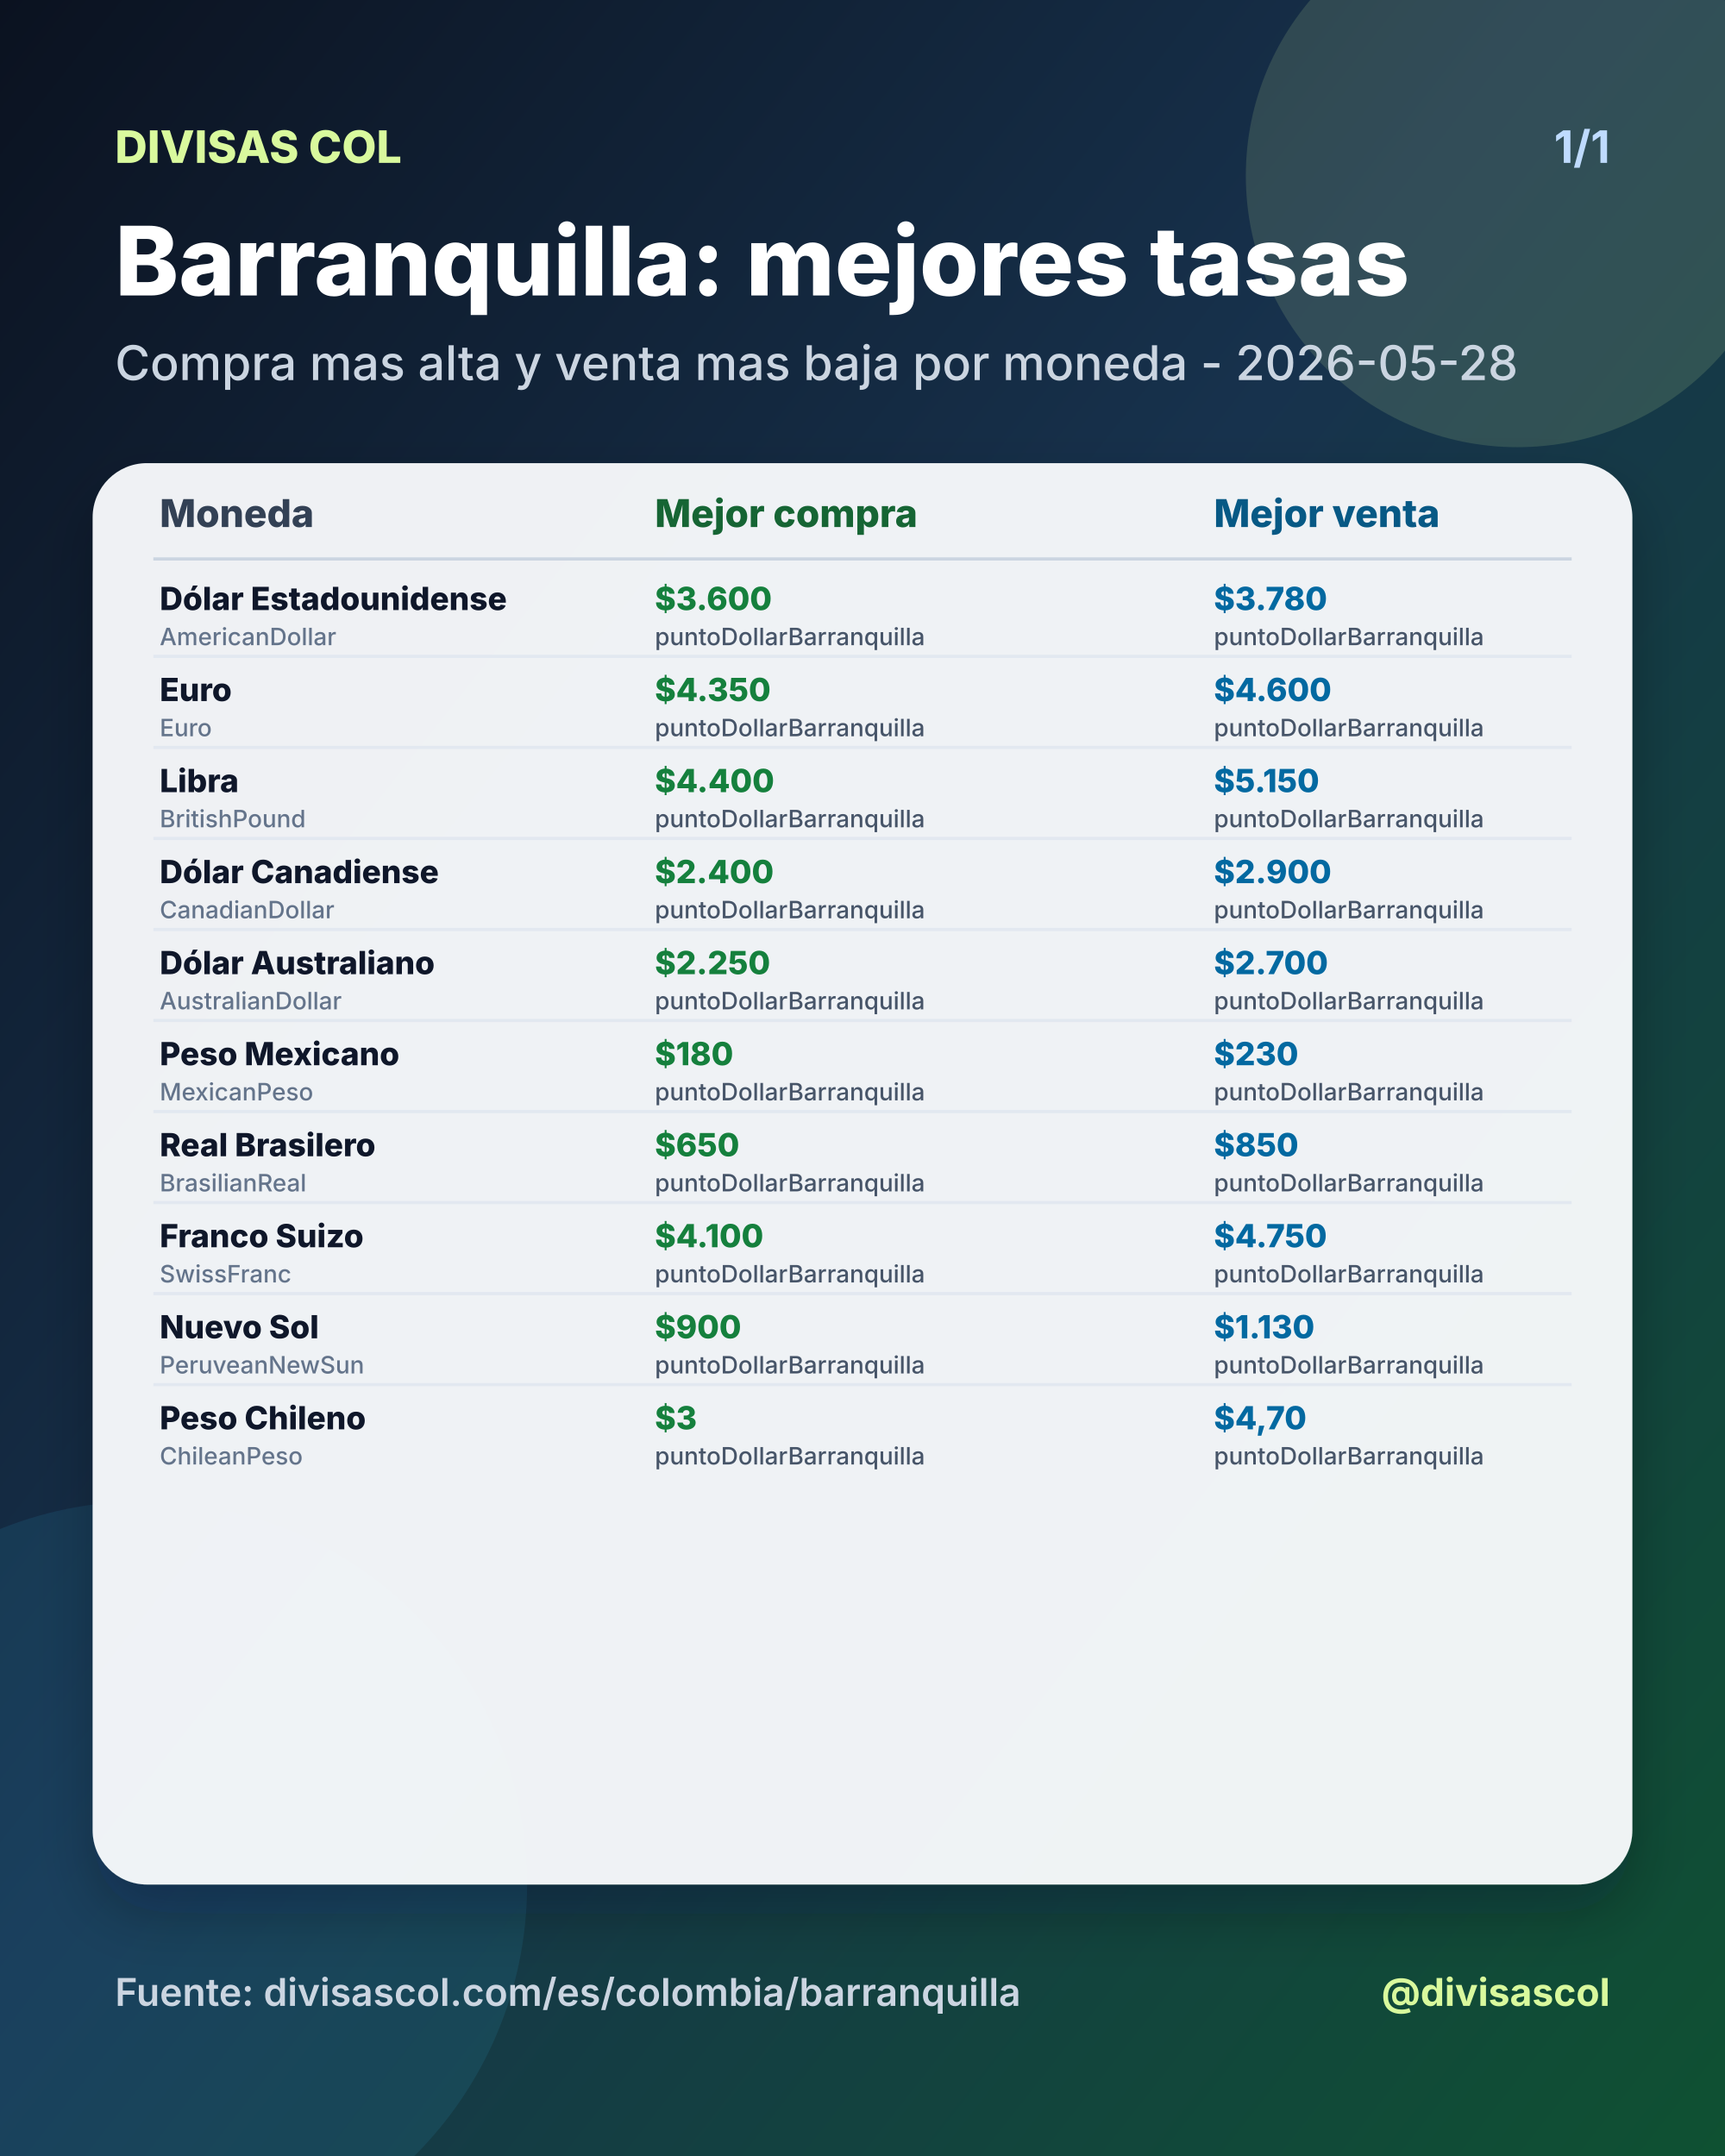
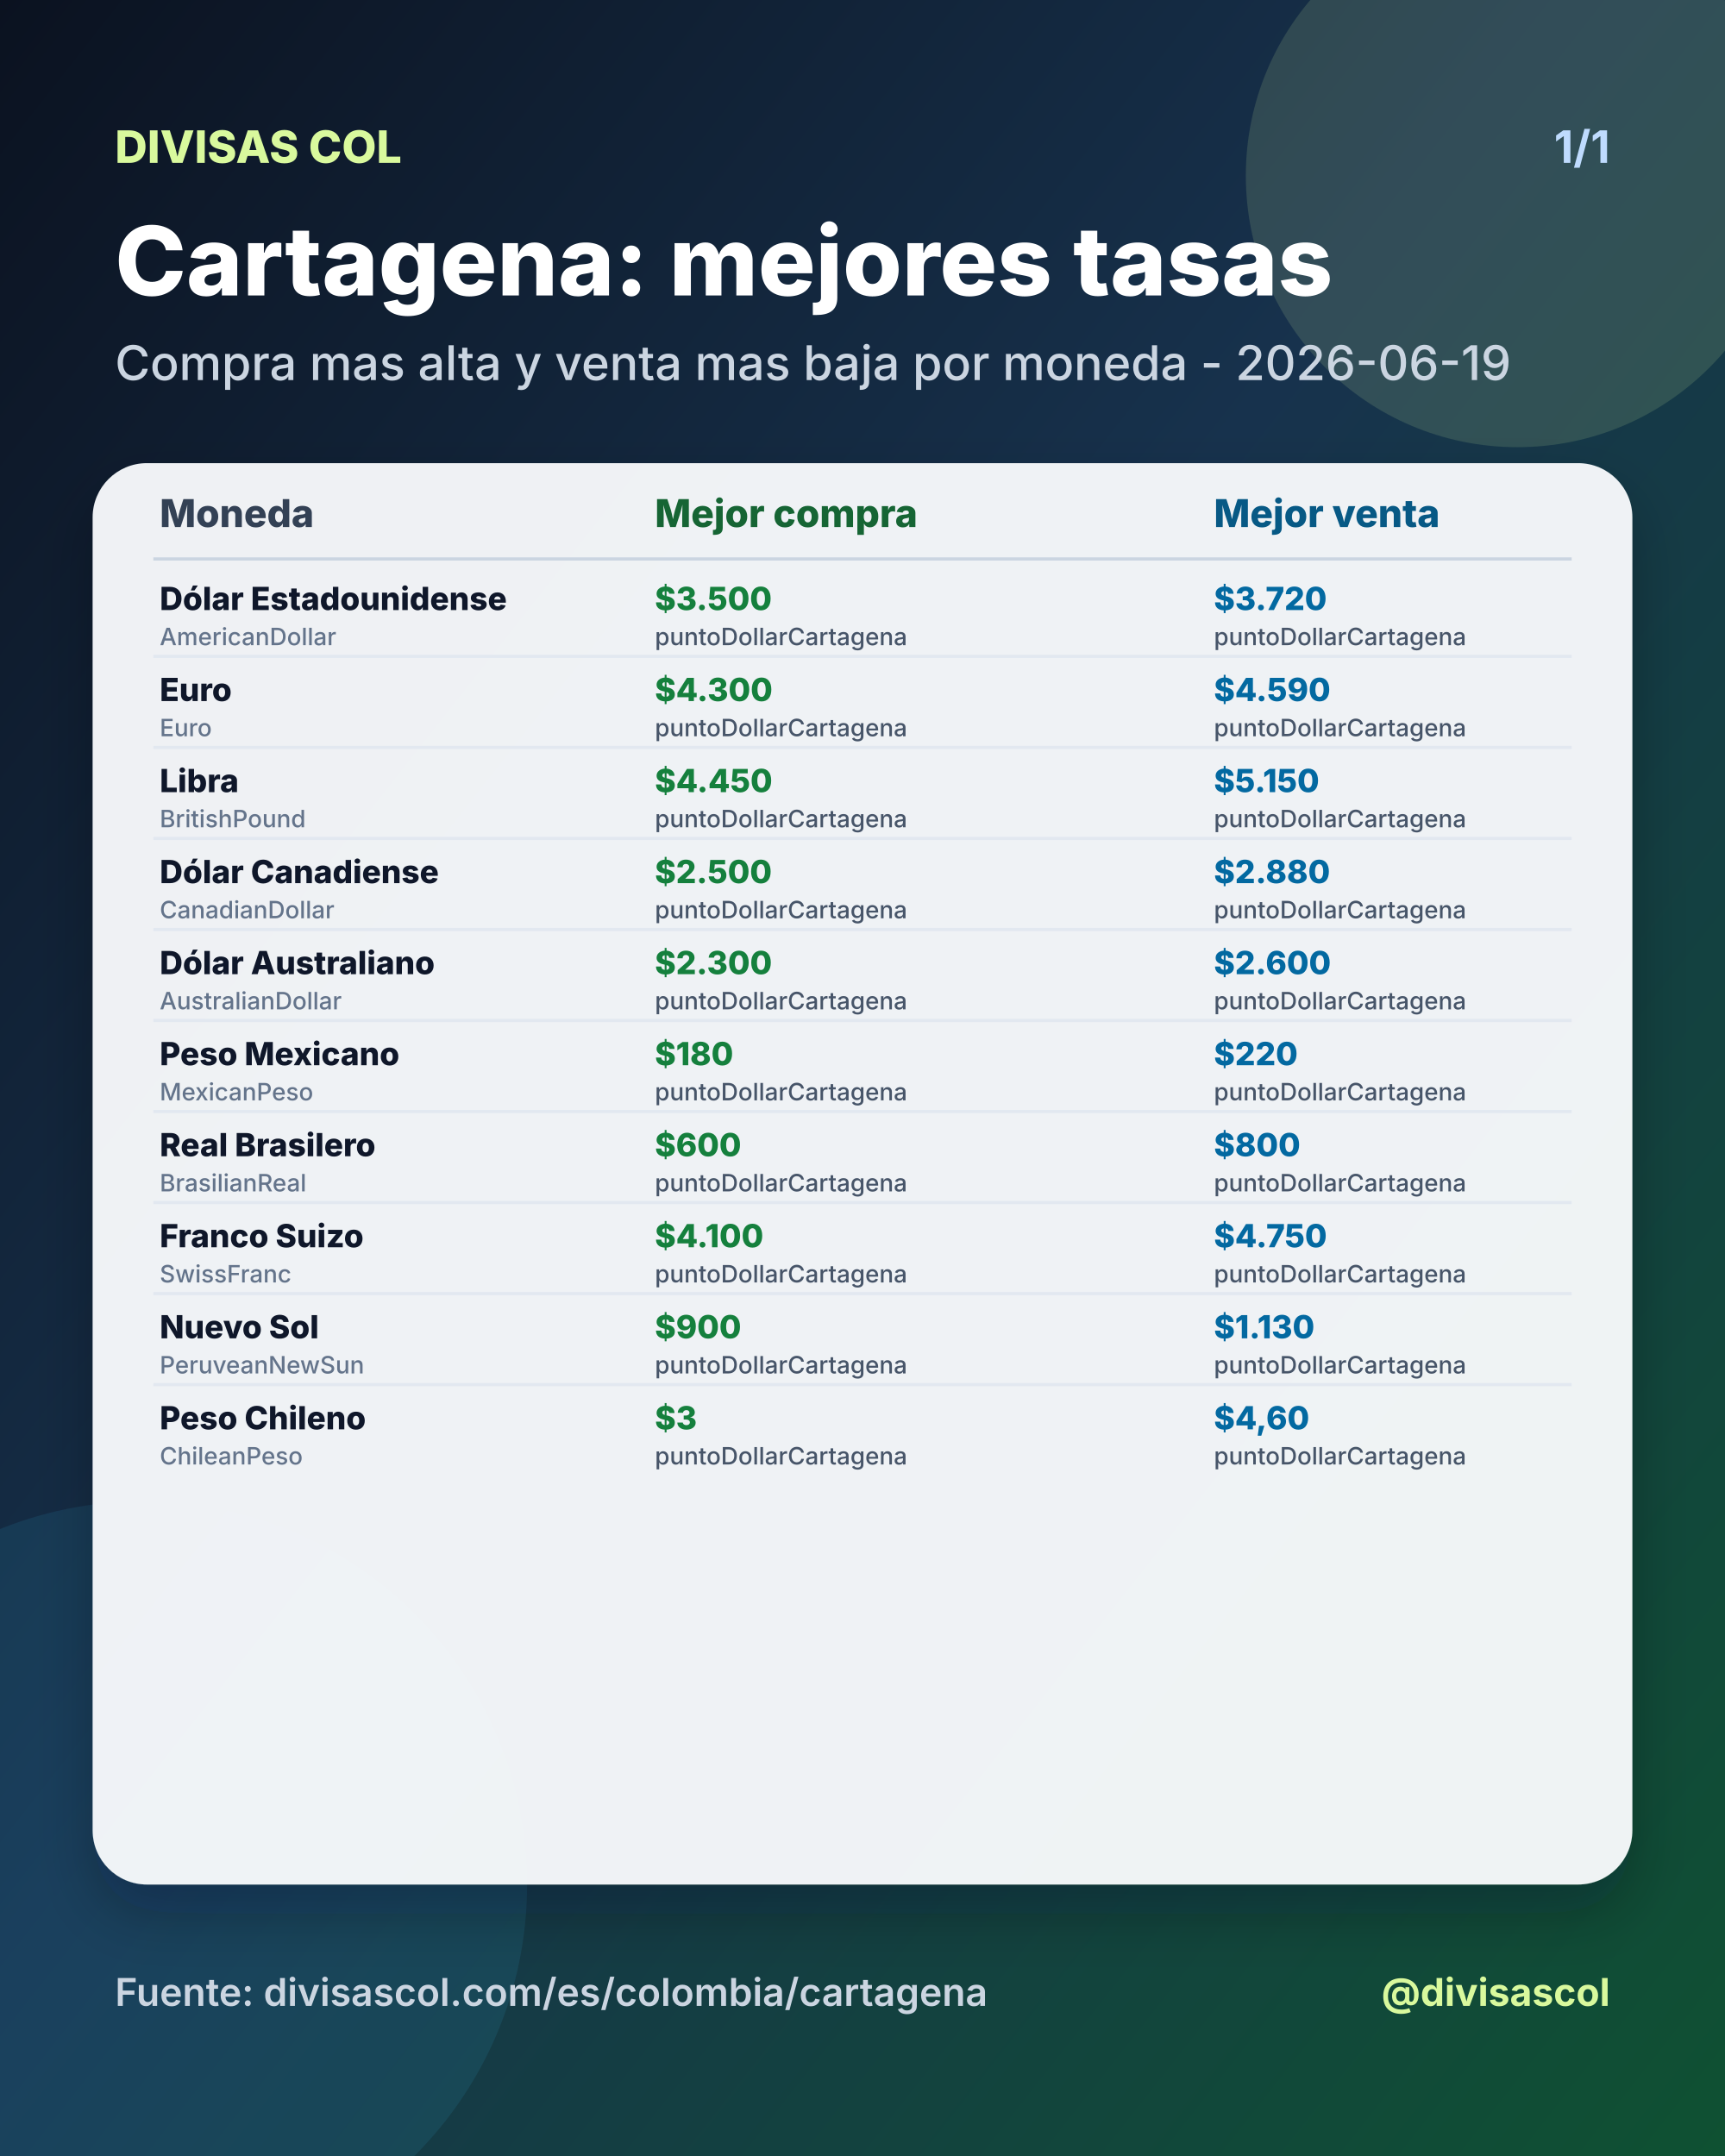
<svg xmlns="http://www.w3.org/2000/svg" width="1080" height="1350" viewBox="0 0 1080 1350">
  <defs>
    <linearGradient id="bg" x1="0" y1="0" x2="1" y2="1">
      <stop offset="0%" stop-color="#0b1220" />
      <stop offset="46%" stop-color="#17324d" />
      <stop offset="100%" stop-color="#0f5132" />
    </linearGradient>
    <filter id="shadow" x="-20%" y="-20%" width="140%" height="140%">
      <feDropShadow dx="0" dy="18" stdDeviation="18" flood-color="#020617" flood-opacity="0.28" />
    </filter>
  </defs>
  <rect width="1080" height="1350" fill="url(#bg)" />
  <circle cx="950" cy="110" r="170" fill="#d9f99d" opacity="0.14" />
  <circle cx="90" cy="1180" r="240" fill="#38bdf8" opacity="0.10" />
  <text x="72" y="102" fill="#d9f99d" font-size="28" font-family="Inter, Arial, sans-serif" font-weight="800" text-anchor="start">DIVISAS COL</text>
  <text x="1008" y="102" fill="#bfdbfe" font-size="28" font-family="Inter, Arial, sans-serif" font-weight="700" text-anchor="end">1/1</text>
-   <text x="72" y="185" fill="#ffffff" font-size="60" font-family="Inter, Arial, sans-serif" font-weight="800" text-anchor="start">Barranquilla: mejores tasas</text>
-   <text x="72" y="238" fill="#cbd5e1" font-size="30" font-family="Inter, Arial, sans-serif" font-weight="500" text-anchor="start">Compra mas alta y venta mas baja por moneda - 2026-05-28</text>
+   <text x="72" y="185" fill="#ffffff" font-size="60" font-family="Inter, Arial, sans-serif" font-weight="800" text-anchor="start">Cartagena: mejores tasas</text>
+   <text x="72" y="238" fill="#cbd5e1" font-size="30" font-family="Inter, Arial, sans-serif" font-weight="500" text-anchor="start">Compra mas alta y venta mas baja por moneda - 2026-06-19</text>
  <rect x="58" y="290" width="964" height="890" rx="34" fill="#f8fafc" opacity="0.96" filter="url(#shadow)" />
  <text x="100" y="330" fill="#334155" font-size="24" font-family="Inter, Arial, sans-serif" font-weight="800" text-anchor="start">Moneda</text>
  <text x="410" y="330" fill="#166534" font-size="24" font-family="Inter, Arial, sans-serif" font-weight="800" text-anchor="start">Mejor compra</text>
  <text x="760" y="330" fill="#075985" font-size="24" font-family="Inter, Arial, sans-serif" font-weight="800" text-anchor="start">Mejor venta</text>
  <line x1="96" y1="350" x2="984" y2="350" stroke="#cbd5e1" stroke-width="2" />
  <text x="100" y="382" fill="#0f172a" font-size="20" font-family="Inter, Arial, sans-serif" font-weight="800" text-anchor="start">Dólar Estadounidense</text>
  <text x="100" y="404" fill="#64748b" font-size="15" font-family="Inter, Arial, sans-serif" font-weight="500" text-anchor="start">AmericanDollar</text>
-   <text x="410" y="382" fill="#15803d" font-size="20" font-family="Inter, Arial, sans-serif" font-weight="800" text-anchor="start">$3.600</text>
-   <text x="410" y="404" fill="#475569" font-size="15" font-family="Inter, Arial, sans-serif" font-weight="500" text-anchor="start">puntoDollarBarranquilla</text>
-   <text x="760" y="382" fill="#0369a1" font-size="20" font-family="Inter, Arial, sans-serif" font-weight="800" text-anchor="start">$3.780</text>
-   <text x="760" y="404" fill="#475569" font-size="15" font-family="Inter, Arial, sans-serif" font-weight="500" text-anchor="start">puntoDollarBarranquilla</text>
+   <text x="410" y="382" fill="#15803d" font-size="20" font-family="Inter, Arial, sans-serif" font-weight="800" text-anchor="start">$3.500</text>
+   <text x="410" y="404" fill="#475569" font-size="15" font-family="Inter, Arial, sans-serif" font-weight="500" text-anchor="start">puntoDollarCartagena</text>
+   <text x="760" y="382" fill="#0369a1" font-size="20" font-family="Inter, Arial, sans-serif" font-weight="800" text-anchor="start">$3.720</text>
+   <text x="760" y="404" fill="#475569" font-size="15" font-family="Inter, Arial, sans-serif" font-weight="500" text-anchor="start">puntoDollarCartagena</text>
  <line x1="96" y1="411" x2="984" y2="411" stroke="#e2e8f0" stroke-width="2" />
  <text x="100" y="439" fill="#0f172a" font-size="20" font-family="Inter, Arial, sans-serif" font-weight="800" text-anchor="start">Euro</text>
  <text x="100" y="461" fill="#64748b" font-size="15" font-family="Inter, Arial, sans-serif" font-weight="500" text-anchor="start">Euro</text>
-   <text x="410" y="439" fill="#15803d" font-size="20" font-family="Inter, Arial, sans-serif" font-weight="800" text-anchor="start">$4.350</text>
-   <text x="410" y="461" fill="#475569" font-size="15" font-family="Inter, Arial, sans-serif" font-weight="500" text-anchor="start">puntoDollarBarranquilla</text>
-   <text x="760" y="439" fill="#0369a1" font-size="20" font-family="Inter, Arial, sans-serif" font-weight="800" text-anchor="start">$4.600</text>
-   <text x="760" y="461" fill="#475569" font-size="15" font-family="Inter, Arial, sans-serif" font-weight="500" text-anchor="start">puntoDollarBarranquilla</text>
+   <text x="410" y="439" fill="#15803d" font-size="20" font-family="Inter, Arial, sans-serif" font-weight="800" text-anchor="start">$4.300</text>
+   <text x="410" y="461" fill="#475569" font-size="15" font-family="Inter, Arial, sans-serif" font-weight="500" text-anchor="start">puntoDollarCartagena</text>
+   <text x="760" y="439" fill="#0369a1" font-size="20" font-family="Inter, Arial, sans-serif" font-weight="800" text-anchor="start">$4.590</text>
+   <text x="760" y="461" fill="#475569" font-size="15" font-family="Inter, Arial, sans-serif" font-weight="500" text-anchor="start">puntoDollarCartagena</text>
  <line x1="96" y1="468" x2="984" y2="468" stroke="#e2e8f0" stroke-width="2" />
  <text x="100" y="496" fill="#0f172a" font-size="20" font-family="Inter, Arial, sans-serif" font-weight="800" text-anchor="start">Libra</text>
  <text x="100" y="518" fill="#64748b" font-size="15" font-family="Inter, Arial, sans-serif" font-weight="500" text-anchor="start">BritishPound</text>
-   <text x="410" y="496" fill="#15803d" font-size="20" font-family="Inter, Arial, sans-serif" font-weight="800" text-anchor="start">$4.400</text>
-   <text x="410" y="518" fill="#475569" font-size="15" font-family="Inter, Arial, sans-serif" font-weight="500" text-anchor="start">puntoDollarBarranquilla</text>
+   <text x="410" y="496" fill="#15803d" font-size="20" font-family="Inter, Arial, sans-serif" font-weight="800" text-anchor="start">$4.450</text>
+   <text x="410" y="518" fill="#475569" font-size="15" font-family="Inter, Arial, sans-serif" font-weight="500" text-anchor="start">puntoDollarCartagena</text>
  <text x="760" y="496" fill="#0369a1" font-size="20" font-family="Inter, Arial, sans-serif" font-weight="800" text-anchor="start">$5.150</text>
-   <text x="760" y="518" fill="#475569" font-size="15" font-family="Inter, Arial, sans-serif" font-weight="500" text-anchor="start">puntoDollarBarranquilla</text>
+   <text x="760" y="518" fill="#475569" font-size="15" font-family="Inter, Arial, sans-serif" font-weight="500" text-anchor="start">puntoDollarCartagena</text>
  <line x1="96" y1="525" x2="984" y2="525" stroke="#e2e8f0" stroke-width="2" />
  <text x="100" y="553" fill="#0f172a" font-size="20" font-family="Inter, Arial, sans-serif" font-weight="800" text-anchor="start">Dólar Canadiense</text>
  <text x="100" y="575" fill="#64748b" font-size="15" font-family="Inter, Arial, sans-serif" font-weight="500" text-anchor="start">CanadianDollar</text>
-   <text x="410" y="553" fill="#15803d" font-size="20" font-family="Inter, Arial, sans-serif" font-weight="800" text-anchor="start">$2.400</text>
-   <text x="410" y="575" fill="#475569" font-size="15" font-family="Inter, Arial, sans-serif" font-weight="500" text-anchor="start">puntoDollarBarranquilla</text>
-   <text x="760" y="553" fill="#0369a1" font-size="20" font-family="Inter, Arial, sans-serif" font-weight="800" text-anchor="start">$2.900</text>
-   <text x="760" y="575" fill="#475569" font-size="15" font-family="Inter, Arial, sans-serif" font-weight="500" text-anchor="start">puntoDollarBarranquilla</text>
+   <text x="410" y="553" fill="#15803d" font-size="20" font-family="Inter, Arial, sans-serif" font-weight="800" text-anchor="start">$2.500</text>
+   <text x="410" y="575" fill="#475569" font-size="15" font-family="Inter, Arial, sans-serif" font-weight="500" text-anchor="start">puntoDollarCartagena</text>
+   <text x="760" y="553" fill="#0369a1" font-size="20" font-family="Inter, Arial, sans-serif" font-weight="800" text-anchor="start">$2.880</text>
+   <text x="760" y="575" fill="#475569" font-size="15" font-family="Inter, Arial, sans-serif" font-weight="500" text-anchor="start">puntoDollarCartagena</text>
  <line x1="96" y1="582" x2="984" y2="582" stroke="#e2e8f0" stroke-width="2" />
  <text x="100" y="610" fill="#0f172a" font-size="20" font-family="Inter, Arial, sans-serif" font-weight="800" text-anchor="start">Dólar Australiano</text>
  <text x="100" y="632" fill="#64748b" font-size="15" font-family="Inter, Arial, sans-serif" font-weight="500" text-anchor="start">AustralianDollar</text>
-   <text x="410" y="610" fill="#15803d" font-size="20" font-family="Inter, Arial, sans-serif" font-weight="800" text-anchor="start">$2.250</text>
-   <text x="410" y="632" fill="#475569" font-size="15" font-family="Inter, Arial, sans-serif" font-weight="500" text-anchor="start">puntoDollarBarranquilla</text>
-   <text x="760" y="610" fill="#0369a1" font-size="20" font-family="Inter, Arial, sans-serif" font-weight="800" text-anchor="start">$2.700</text>
-   <text x="760" y="632" fill="#475569" font-size="15" font-family="Inter, Arial, sans-serif" font-weight="500" text-anchor="start">puntoDollarBarranquilla</text>
+   <text x="410" y="610" fill="#15803d" font-size="20" font-family="Inter, Arial, sans-serif" font-weight="800" text-anchor="start">$2.300</text>
+   <text x="410" y="632" fill="#475569" font-size="15" font-family="Inter, Arial, sans-serif" font-weight="500" text-anchor="start">puntoDollarCartagena</text>
+   <text x="760" y="610" fill="#0369a1" font-size="20" font-family="Inter, Arial, sans-serif" font-weight="800" text-anchor="start">$2.600</text>
+   <text x="760" y="632" fill="#475569" font-size="15" font-family="Inter, Arial, sans-serif" font-weight="500" text-anchor="start">puntoDollarCartagena</text>
  <line x1="96" y1="639" x2="984" y2="639" stroke="#e2e8f0" stroke-width="2" />
  <text x="100" y="667" fill="#0f172a" font-size="20" font-family="Inter, Arial, sans-serif" font-weight="800" text-anchor="start">Peso Mexicano</text>
  <text x="100" y="689" fill="#64748b" font-size="15" font-family="Inter, Arial, sans-serif" font-weight="500" text-anchor="start">MexicanPeso</text>
  <text x="410" y="667" fill="#15803d" font-size="20" font-family="Inter, Arial, sans-serif" font-weight="800" text-anchor="start">$180</text>
-   <text x="410" y="689" fill="#475569" font-size="15" font-family="Inter, Arial, sans-serif" font-weight="500" text-anchor="start">puntoDollarBarranquilla</text>
-   <text x="760" y="667" fill="#0369a1" font-size="20" font-family="Inter, Arial, sans-serif" font-weight="800" text-anchor="start">$230</text>
-   <text x="760" y="689" fill="#475569" font-size="15" font-family="Inter, Arial, sans-serif" font-weight="500" text-anchor="start">puntoDollarBarranquilla</text>
+   <text x="410" y="689" fill="#475569" font-size="15" font-family="Inter, Arial, sans-serif" font-weight="500" text-anchor="start">puntoDollarCartagena</text>
+   <text x="760" y="667" fill="#0369a1" font-size="20" font-family="Inter, Arial, sans-serif" font-weight="800" text-anchor="start">$220</text>
+   <text x="760" y="689" fill="#475569" font-size="15" font-family="Inter, Arial, sans-serif" font-weight="500" text-anchor="start">puntoDollarCartagena</text>
  <line x1="96" y1="696" x2="984" y2="696" stroke="#e2e8f0" stroke-width="2" />
  <text x="100" y="724" fill="#0f172a" font-size="20" font-family="Inter, Arial, sans-serif" font-weight="800" text-anchor="start">Real Brasilero</text>
  <text x="100" y="746" fill="#64748b" font-size="15" font-family="Inter, Arial, sans-serif" font-weight="500" text-anchor="start">BrasilianReal</text>
-   <text x="410" y="724" fill="#15803d" font-size="20" font-family="Inter, Arial, sans-serif" font-weight="800" text-anchor="start">$650</text>
-   <text x="410" y="746" fill="#475569" font-size="15" font-family="Inter, Arial, sans-serif" font-weight="500" text-anchor="start">puntoDollarBarranquilla</text>
-   <text x="760" y="724" fill="#0369a1" font-size="20" font-family="Inter, Arial, sans-serif" font-weight="800" text-anchor="start">$850</text>
-   <text x="760" y="746" fill="#475569" font-size="15" font-family="Inter, Arial, sans-serif" font-weight="500" text-anchor="start">puntoDollarBarranquilla</text>
+   <text x="410" y="724" fill="#15803d" font-size="20" font-family="Inter, Arial, sans-serif" font-weight="800" text-anchor="start">$600</text>
+   <text x="410" y="746" fill="#475569" font-size="15" font-family="Inter, Arial, sans-serif" font-weight="500" text-anchor="start">puntoDollarCartagena</text>
+   <text x="760" y="724" fill="#0369a1" font-size="20" font-family="Inter, Arial, sans-serif" font-weight="800" text-anchor="start">$800</text>
+   <text x="760" y="746" fill="#475569" font-size="15" font-family="Inter, Arial, sans-serif" font-weight="500" text-anchor="start">puntoDollarCartagena</text>
  <line x1="96" y1="753" x2="984" y2="753" stroke="#e2e8f0" stroke-width="2" />
  <text x="100" y="781" fill="#0f172a" font-size="20" font-family="Inter, Arial, sans-serif" font-weight="800" text-anchor="start">Franco Suizo</text>
  <text x="100" y="803" fill="#64748b" font-size="15" font-family="Inter, Arial, sans-serif" font-weight="500" text-anchor="start">SwissFranc</text>
  <text x="410" y="781" fill="#15803d" font-size="20" font-family="Inter, Arial, sans-serif" font-weight="800" text-anchor="start">$4.100</text>
-   <text x="410" y="803" fill="#475569" font-size="15" font-family="Inter, Arial, sans-serif" font-weight="500" text-anchor="start">puntoDollarBarranquilla</text>
+   <text x="410" y="803" fill="#475569" font-size="15" font-family="Inter, Arial, sans-serif" font-weight="500" text-anchor="start">puntoDollarCartagena</text>
  <text x="760" y="781" fill="#0369a1" font-size="20" font-family="Inter, Arial, sans-serif" font-weight="800" text-anchor="start">$4.750</text>
-   <text x="760" y="803" fill="#475569" font-size="15" font-family="Inter, Arial, sans-serif" font-weight="500" text-anchor="start">puntoDollarBarranquilla</text>
+   <text x="760" y="803" fill="#475569" font-size="15" font-family="Inter, Arial, sans-serif" font-weight="500" text-anchor="start">puntoDollarCartagena</text>
  <line x1="96" y1="810" x2="984" y2="810" stroke="#e2e8f0" stroke-width="2" />
  <text x="100" y="838" fill="#0f172a" font-size="20" font-family="Inter, Arial, sans-serif" font-weight="800" text-anchor="start">Nuevo Sol</text>
  <text x="100" y="860" fill="#64748b" font-size="15" font-family="Inter, Arial, sans-serif" font-weight="500" text-anchor="start">PeruveanNewSun</text>
  <text x="410" y="838" fill="#15803d" font-size="20" font-family="Inter, Arial, sans-serif" font-weight="800" text-anchor="start">$900</text>
-   <text x="410" y="860" fill="#475569" font-size="15" font-family="Inter, Arial, sans-serif" font-weight="500" text-anchor="start">puntoDollarBarranquilla</text>
+   <text x="410" y="860" fill="#475569" font-size="15" font-family="Inter, Arial, sans-serif" font-weight="500" text-anchor="start">puntoDollarCartagena</text>
  <text x="760" y="838" fill="#0369a1" font-size="20" font-family="Inter, Arial, sans-serif" font-weight="800" text-anchor="start">$1.130</text>
-   <text x="760" y="860" fill="#475569" font-size="15" font-family="Inter, Arial, sans-serif" font-weight="500" text-anchor="start">puntoDollarBarranquilla</text>
+   <text x="760" y="860" fill="#475569" font-size="15" font-family="Inter, Arial, sans-serif" font-weight="500" text-anchor="start">puntoDollarCartagena</text>
  <line x1="96" y1="867" x2="984" y2="867" stroke="#e2e8f0" stroke-width="2" />
  <text x="100" y="895" fill="#0f172a" font-size="20" font-family="Inter, Arial, sans-serif" font-weight="800" text-anchor="start">Peso Chileno</text>
  <text x="100" y="917" fill="#64748b" font-size="15" font-family="Inter, Arial, sans-serif" font-weight="500" text-anchor="start">ChileanPeso</text>
  <text x="410" y="895" fill="#15803d" font-size="20" font-family="Inter, Arial, sans-serif" font-weight="800" text-anchor="start">$3</text>
-   <text x="410" y="917" fill="#475569" font-size="15" font-family="Inter, Arial, sans-serif" font-weight="500" text-anchor="start">puntoDollarBarranquilla</text>
-   <text x="760" y="895" fill="#0369a1" font-size="20" font-family="Inter, Arial, sans-serif" font-weight="800" text-anchor="start">$4,70</text>
-   <text x="760" y="917" fill="#475569" font-size="15" font-family="Inter, Arial, sans-serif" font-weight="500" text-anchor="start">puntoDollarBarranquilla</text>
-   <text x="72" y="1256" fill="#cbd5e1" font-size="24" font-family="Inter, Arial, sans-serif" font-weight="600" text-anchor="start">Fuente: divisascol.com/es/colombia/barranquilla</text>
+   <text x="410" y="917" fill="#475569" font-size="15" font-family="Inter, Arial, sans-serif" font-weight="500" text-anchor="start">puntoDollarCartagena</text>
+   <text x="760" y="895" fill="#0369a1" font-size="20" font-family="Inter, Arial, sans-serif" font-weight="800" text-anchor="start">$4,60</text>
+   <text x="760" y="917" fill="#475569" font-size="15" font-family="Inter, Arial, sans-serif" font-weight="500" text-anchor="start">puntoDollarCartagena</text>
+   <text x="72" y="1256" fill="#cbd5e1" font-size="24" font-family="Inter, Arial, sans-serif" font-weight="600" text-anchor="start">Fuente: divisascol.com/es/colombia/cartagena</text>
  <text x="1008" y="1256" fill="#d9f99d" font-size="24" font-family="Inter, Arial, sans-serif" font-weight="700" text-anchor="end">@divisascol</text>
</svg>
